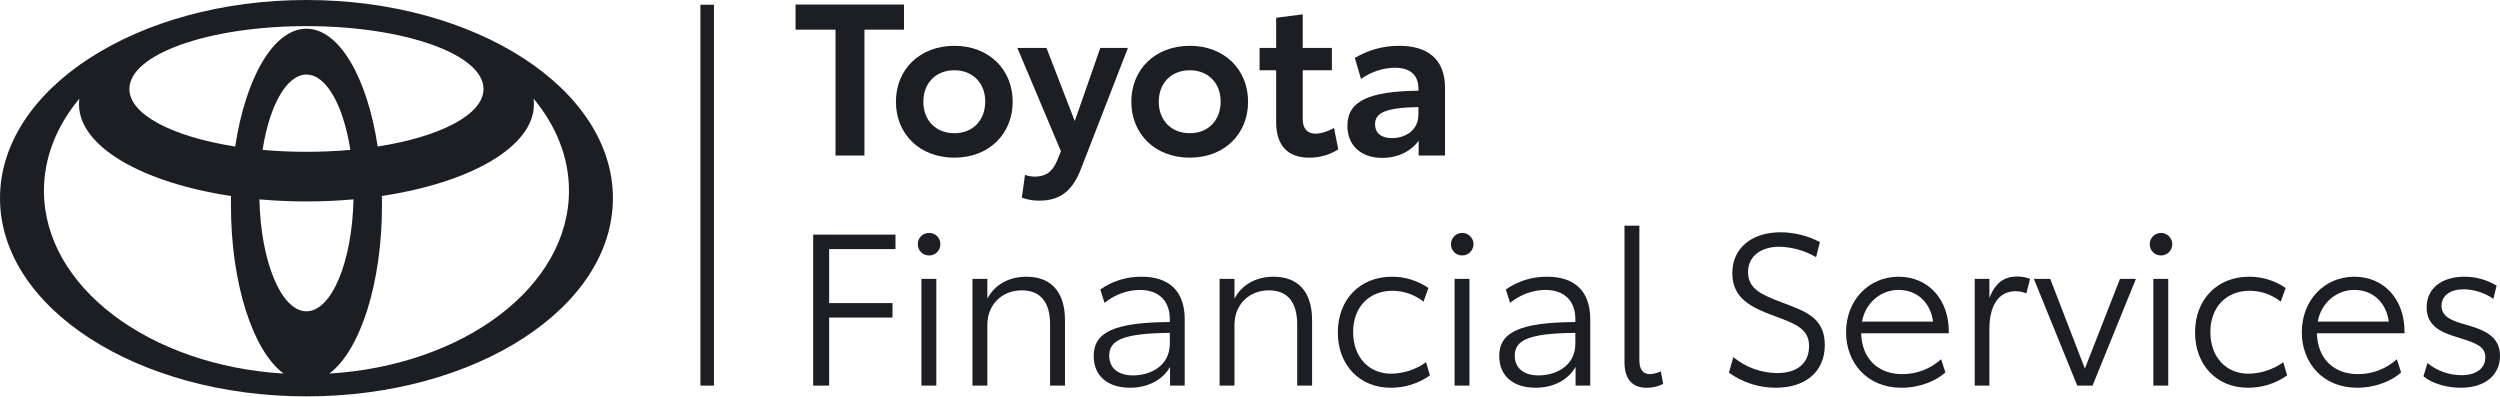
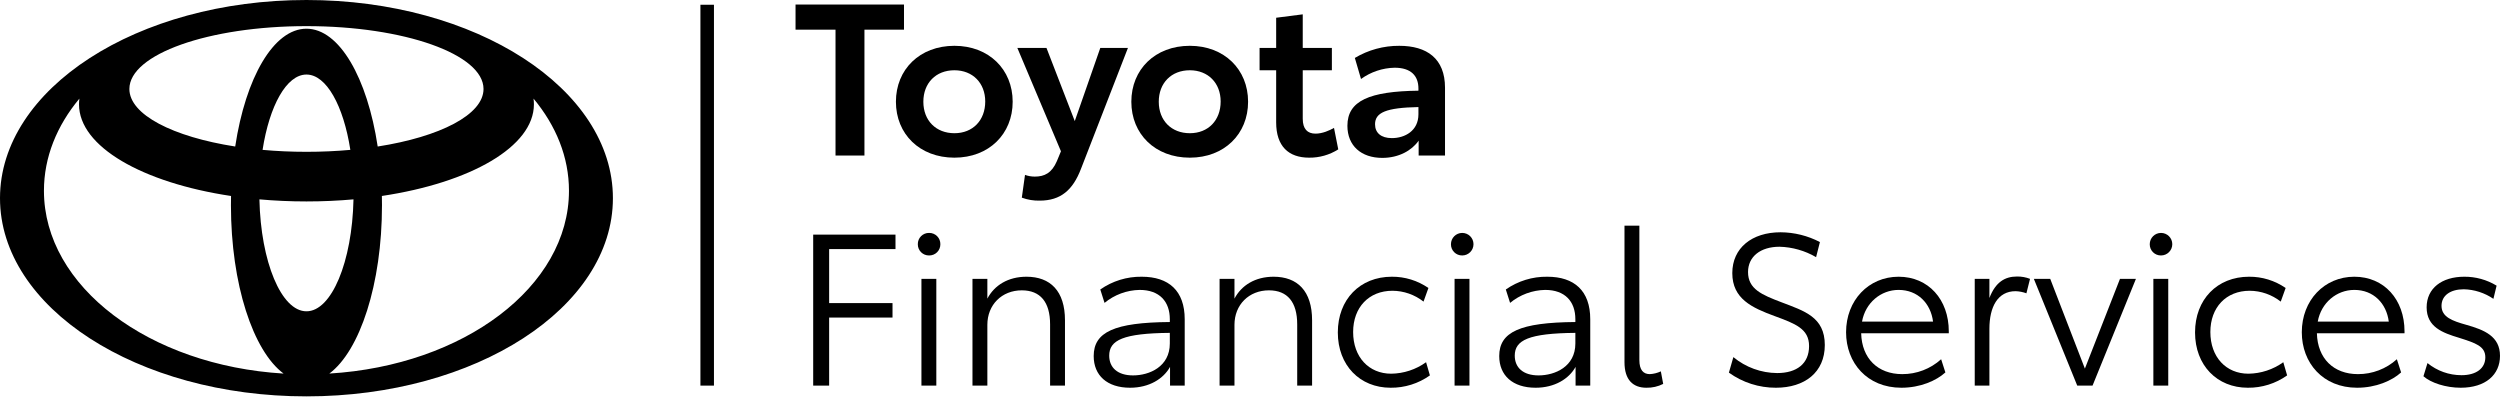
<svg xmlns="http://www.w3.org/2000/svg" width="1293.129" height="205.027" viewBox="0 0 1293.129 205.027">
  <g id="Gruppe_1169" data-name="Gruppe 1169" transform="translate(-2907.436 14748)">
    <g id="Gruppe_1168" data-name="Gruppe 1168" transform="translate(3477.739 -14791.177)">
-       <path id="Pfad_509" data-name="Pfad 509" d="M-411.788,43.177c-87.546,0-158.515,45.9-158.515,102.513S-499.334,248.2-411.788,248.2s158.514-45.9,158.514-102.513S-324.242,43.177-411.788,43.177Zm0,161.02c-13.013,0-23.642-25.632-24.331-57.9,7.851.7,15.989,1.076,24.331,1.076s16.48-.371,24.331-1.076c-.685,32.268-11.319,57.9-24.331,57.9Zm-22.7-83.5c3.545-22.806,12.374-38.962,22.7-38.962s19.16,16.156,22.7,38.962c-7.261.657-14.868,1.007-22.7,1.007s-15.445-.35-22.705-1.007Zm22.7-62.676c-17.02,0-31.5,25.442-36.854,60.944-32.233-5.034-54.739-16.467-54.739-29.767,0-17.952,41.007-32.506,91.593-32.506S-320.2,71.245-320.2,89.2c0,13.3-22.506,24.733-54.739,29.767-5.356-35.5-19.834-60.944-36.853-60.944Zm-135.786,83.824c0-17.374,6.68-33.656,18.339-47.664a21.854,21.854,0,0,0-.2,2.97c0,21.9,32.836,40.526,78.638,47.4q-.053,2.384-.053,4.8c0,40.8,11.444,75.343,27.236,87.06C-493.072,232.216-547.574,191.48-547.574,141.845ZM-399.957,236.4c15.793-11.718,27.236-46.264,27.236-87.06q0-2.415-.053-4.8c45.8-6.87,78.638-25.5,78.638-47.4a21.859,21.859,0,0,0-.2-2.97C-282.677,108.182-276,124.464-276,141.838-276,191.48-330.505,232.216-399.957,236.4Z" fill="#1d1e24" />
-       <rect id="Rechteck_509" data-name="Rechteck 509" width="7" height="197" transform="translate(-208.009 45.634)" fill="#1d1e24" />
+       <path id="Pfad_509" data-name="Pfad 509" d="M-411.788,43.177c-87.546,0-158.515,45.9-158.515,102.513S-499.334,248.2-411.788,248.2s158.514-45.9,158.514-102.513S-324.242,43.177-411.788,43.177Zm0,161.02c-13.013,0-23.642-25.632-24.331-57.9,7.851.7,15.989,1.076,24.331,1.076s16.48-.371,24.331-1.076c-.685,32.268-11.319,57.9-24.331,57.9Zm-22.7-83.5c3.545-22.806,12.374-38.962,22.7-38.962s19.16,16.156,22.7,38.962c-7.261.657-14.868,1.007-22.7,1.007s-15.445-.35-22.705-1.007Zm22.7-62.676c-17.02,0-31.5,25.442-36.854,60.944-32.233-5.034-54.739-16.467-54.739-29.767,0-17.952,41.007-32.506,91.593-32.506S-320.2,71.245-320.2,89.2c0,13.3-22.506,24.733-54.739,29.767-5.356-35.5-19.834-60.944-36.853-60.944Zm-135.786,83.824c0-17.374,6.68-33.656,18.339-47.664a21.854,21.854,0,0,0-.2,2.97c0,21.9,32.836,40.526,78.638,47.4q-.053,2.384-.053,4.8c0,40.8,11.444,75.343,27.236,87.06C-493.072,232.216-547.574,191.48-547.574,141.845ZM-399.957,236.4c15.793-11.718,27.236-46.264,27.236-87.06q0-2.415-.053-4.8c45.8-6.87,78.638-25.5,78.638-47.4a21.859,21.859,0,0,0-.2-2.97C-282.677,108.182-276,124.464-276,141.838-276,191.48-330.505,232.216-399.957,236.4Z" fill="currentColor" />
+       <rect id="Rechteck_509" data-name="Rechteck 509" width="7" height="197" transform="translate(-208.009 45.634)" fill="currentColor" />
      <g id="Toyota" style="isolation: isolate">
        <g id="Gruppe_1166" data-name="Gruppe 1166" style="isolation: isolate">
-           <path id="Pfad_510" data-name="Pfad 510" d="M-102.708,58.514h-20.46v65.12h-14.961V58.514h-20.68V45.534h56.1Z" fill="#1d1e24" />
-           <path id="Pfad_511" data-name="Pfad 511" d="M-106.888,95.8c0-16.72,12.321-28.93,30.251-28.93,17.82,0,30.14,12.21,30.14,28.93s-12.32,28.93-30.14,28.93C-94.567,124.734-106.888,112.524-106.888,95.8Zm46.2-.11c0-9.569-6.489-16.17-15.949-16.17-9.571,0-16.06,6.6-16.06,16.28,0,9.79,6.6,16.28,16.06,16.28C-67.067,112.084-60.688,105.375-60.688,95.694Z" fill="#1d1e24" />
-           <path id="Pfad_512" data-name="Pfad 512" d="M13.123,67.974l-24.31,62.59c-4.18,10.891-10.45,16.391-21.339,16.391a25.091,25.091,0,0,1-9.241-1.54l1.65-11.771a14.765,14.765,0,0,0,5.06.88c5.06,0,8.8-1.869,11.44-8.029l2.091-5.061-22.551-53.46h15.07l14.63,37.84,13.2-37.84Z" fill="#1d1e24" />
-           <path id="Pfad_513" data-name="Pfad 513" d="M14.883,95.8c0-16.72,12.319-28.93,30.25-28.93,17.82,0,30.139,12.21,30.139,28.93s-12.319,28.93-30.139,28.93C27.2,124.734,14.883,112.524,14.883,95.8Zm46.2-.11c0-9.569-6.49-16.17-15.95-16.17-9.57,0-16.061,6.6-16.061,16.28,0,9.79,6.6,16.28,16.061,16.28C54.7,112.084,61.083,105.375,61.083,95.694Z" fill="#1d1e24" />
-           <path id="Pfad_514" data-name="Pfad 514" d="M89.793,106.474V79.524h-8.58V67.974h8.58V52.354l13.75-1.76v17.38h15.07v11.55h-15.07V104.6c0,5.28,2.421,7.7,6.6,7.7,3.629,0,7.259-1.65,9.57-2.97l2.2,11.11a27.527,27.527,0,0,1-15.069,4.29C96.173,124.734,89.793,118.794,89.793,106.474Z" fill="#1d1e24" />
-           <path id="Pfad_515" data-name="Pfad 515" d="M177.133,88.544v35.09h-13.64v-7.7c-3.52,5.061-10.23,8.91-18.81,8.91-10.89,0-18.04-6.269-18.04-16.61,0-12.98,11.44-17.819,36.74-18.15v-1.1c0-6.6-3.85-10.78-12.321-10.78a30.765,30.765,0,0,0-17.379,5.83l-3.19-10.89a44.249,44.249,0,0,1,22.989-6.27C167.783,66.874,177.133,73.474,177.133,88.544Zm-13.75,13.75v-3.74c-16.83.33-22.441,2.861-22.441,8.91,0,4.4,3.08,7.15,8.691,7.15C156.343,114.614,163.383,110.875,163.383,102.294Z" fill="#1d1e24" />
+           <path id="Pfad_510" data-name="Pfad 510" d="M-102.708,58.514h-20.46v65.12h-14.961V58.514h-20.68V45.534h56.1Z" fill="currentColor" />
+           <path id="Pfad_511" data-name="Pfad 511" d="M-106.888,95.8c0-16.72,12.321-28.93,30.251-28.93,17.82,0,30.14,12.21,30.14,28.93s-12.32,28.93-30.14,28.93C-94.567,124.734-106.888,112.524-106.888,95.8Zm46.2-.11c0-9.569-6.489-16.17-15.949-16.17-9.571,0-16.06,6.6-16.06,16.28,0,9.79,6.6,16.28,16.06,16.28C-67.067,112.084-60.688,105.375-60.688,95.694Z" fill="currentColor" />
+           <path id="Pfad_512" data-name="Pfad 512" d="M13.123,67.974l-24.31,62.59c-4.18,10.891-10.45,16.391-21.339,16.391a25.091,25.091,0,0,1-9.241-1.54l1.65-11.771a14.765,14.765,0,0,0,5.06.88c5.06,0,8.8-1.869,11.44-8.029l2.091-5.061-22.551-53.46h15.07l14.63,37.84,13.2-37.84Z" fill="currentColor" />
+           <path id="Pfad_513" data-name="Pfad 513" d="M14.883,95.8c0-16.72,12.319-28.93,30.25-28.93,17.82,0,30.139,12.21,30.139,28.93s-12.319,28.93-30.139,28.93C27.2,124.734,14.883,112.524,14.883,95.8Zm46.2-.11c0-9.569-6.49-16.17-15.95-16.17-9.57,0-16.061,6.6-16.061,16.28,0,9.79,6.6,16.28,16.061,16.28C54.7,112.084,61.083,105.375,61.083,95.694Z" fill="currentColor" />
+           <path id="Pfad_514" data-name="Pfad 514" d="M89.793,106.474V79.524h-8.58V67.974h8.58V52.354l13.75-1.76v17.38h15.07v11.55h-15.07V104.6c0,5.28,2.421,7.7,6.6,7.7,3.629,0,7.259-1.65,9.57-2.97l2.2,11.11a27.527,27.527,0,0,1-15.069,4.29C96.173,124.734,89.793,118.794,89.793,106.474Z" fill="currentColor" />
+           <path id="Pfad_515" data-name="Pfad 515" d="M177.133,88.544v35.09h-13.64v-7.7c-3.52,5.061-10.23,8.91-18.81,8.91-10.89,0-18.04-6.269-18.04-16.61,0-12.98,11.44-17.819,36.74-18.15v-1.1c0-6.6-3.85-10.78-12.321-10.78a30.765,30.765,0,0,0-17.379,5.83l-3.19-10.89a44.249,44.249,0,0,1,22.989-6.27C167.783,66.874,177.133,73.474,177.133,88.544Zm-13.75,13.75v-3.74c-16.83.33-22.441,2.861-22.441,8.91,0,4.4,3.08,7.15,8.691,7.15C156.343,114.614,163.383,110.875,163.383,102.294Z" fill="currentColor" />
        </g>
      </g>
      <g id="Financial_Services" data-name="Financial Services" style="isolation: isolate">
        <g id="Gruppe_1167" data-name="Gruppe 1167" style="isolation: isolate">
-           <path id="Pfad_516" data-name="Pfad 516" d="M-149.679,164.533h42.571v7.481h-34.321v27.939h32.781v7.481h-32.781v35.2h-8.25Z" fill="#1d1e24" />
-           <path id="Pfad_517" data-name="Pfad 517" d="M-95.559,169.483a5.731,5.731,0,0,1,5.83-5.83,5.731,5.731,0,0,1,5.83,5.83,5.73,5.73,0,0,1-5.83,5.83A5.73,5.73,0,0,1-95.559,169.483Zm1.87,17.93h7.7v55.221h-7.7Z" fill="#1d1e24" />
-           <path id="Pfad_518" data-name="Pfad 518" d="M-19.44,208.863v33.771h-7.7v-31.68c0-11.551-5.059-17.6-14.63-17.6-10.339,0-17.819,7.48-17.819,17.82v31.46h-7.7V187.413h7.7v10.231c3.63-6.93,10.779-11.331,20.239-11.331C-27.03,186.313-19.44,193.684-19.44,208.863Z" fill="#1d1e24" />
-           <path id="Pfad_519" data-name="Pfad 519" d="M42.489,208.313v34.321H34.9v-9.68c-3.41,6.16-10.779,10.779-20.679,10.779-11.88,0-18.811-6.379-18.811-16.389,0-12.43,10.671-17.38,39.381-17.6v-1.43c0-9.129-5.28-15.179-15.62-15.179a29.385,29.385,0,0,0-18.15,6.71l-2.2-6.931a36.51,36.51,0,0,1,21.451-6.6C34.239,186.313,42.489,193.573,42.489,208.313Zm-7.7,12.541v-5.5c-24.091.219-31.351,3.74-31.351,11.77,0,6.16,4.291,10.23,12.321,10.23C24.229,237.354,34.789,232.844,34.789,220.854Z" fill="#1d1e24" />
-           <path id="Pfad_520" data-name="Pfad 520" d="M108.378,208.863v33.771h-7.7v-31.68c0-11.551-5.06-17.6-14.63-17.6-10.34,0-17.82,7.48-17.82,17.82v31.46h-7.7V187.413h7.7v10.231c3.63-6.93,10.78-11.331,20.24-11.331C100.788,186.313,108.378,193.684,108.378,208.863Z" fill="#1d1e24" />
-           <path id="Pfad_521" data-name="Pfad 521" d="M121.687,215.134c0-17.05,11.44-28.821,27.94-28.821a32.765,32.765,0,0,1,18.92,5.831l-2.529,7.04a26.278,26.278,0,0,0-16.061-5.611c-12.21,0-20.35,8.58-20.35,21.341,0,12.98,8.14,21.56,19.69,21.56a31.6,31.6,0,0,0,18.04-5.94l1.98,6.82a34.47,34.47,0,0,1-20.35,6.379C133.127,243.733,121.687,232.184,121.687,215.134Z" fill="#1d1e24" />
-           <path id="Pfad_522" data-name="Pfad 522" d="M180.206,169.483a5.83,5.83,0,1,1,5.83,5.83A5.73,5.73,0,0,1,180.206,169.483Zm1.87,17.93h7.7v55.221h-7.7Z" fill="#1d1e24" />
-           <path id="Pfad_523" data-name="Pfad 523" d="M252.256,208.313v34.321h-7.591v-9.68c-3.41,6.16-10.779,10.779-20.68,10.779-11.88,0-18.81-6.379-18.81-16.389,0-12.43,10.67-17.38,39.381-17.6v-1.43c0-9.129-5.281-15.179-15.62-15.179a29.391,29.391,0,0,0-18.151,6.71l-2.2-6.931a36.509,36.509,0,0,1,21.45-6.6C244.005,186.313,252.256,193.573,252.256,208.313Zm-7.7,12.541v-5.5c-24.091.219-31.351,3.74-31.351,11.77,0,6.16,4.29,10.23,12.32,10.23C233.995,237.354,244.556,232.844,244.556,220.854Z" fill="#1d1e24" />
-           <path id="Pfad_524" data-name="Pfad 524" d="M269.965,230.534V159.913h7.7v69.521c0,5.17,2.09,7.259,5.39,7.259a15.3,15.3,0,0,0,5.719-1.429l1.21,6.49a18.363,18.363,0,0,1-8.689,1.979C274.364,243.733,269.965,239.664,269.965,230.534Z" fill="#1d1e24" />
-           <path id="Pfad_525" data-name="Pfad 525" d="M323.973,235.924l2.309-8.03a35.923,35.923,0,0,0,22.66,8.25c10.12,0,16.5-4.84,16.5-13.97,0-8.91-7.04-11.55-17.82-15.51-11.66-4.29-21.891-8.91-21.891-22.221,0-12.979,10.121-21.12,24.971-21.12a44.463,44.463,0,0,1,20.35,5.061l-1.98,7.809a39.592,39.592,0,0,0-18.921-5.389c-9.79,0-16.279,5.059-16.279,13.09,0,8.8,7.149,11.769,17.27,15.62,11.77,4.509,22.44,7.59,22.44,22.11,0,14.189-10.45,22.109-25.3,22.109A41.36,41.36,0,0,1,323.973,235.924Z" fill="#1d1e24" />
-           <path id="Pfad_526" data-name="Pfad 526" d="M437.712,215.573h-45.32c.33,12.981,8.58,21.12,21.23,21.12a29.821,29.821,0,0,0,20.13-7.7l2.2,6.819c-4.73,4.291-12.98,7.92-22.77,7.92-17.71,0-28.6-12.87-28.6-28.71,0-16.5,11.66-28.71,27.171-28.71,15.4,0,25.96,11.771,25.96,28.271Zm-8.141-6.05c-1.21-9.46-7.92-16.389-17.819-16.389-9.131,0-17.16,6.6-18.921,16.389Z" fill="#1d1e24" />
-           <path id="Pfad_527" data-name="Pfad 527" d="M479.73,187.413l-1.87,7.481a17.521,17.521,0,0,0-5.609-1.1c-9.24,0-13.53,8.14-13.53,19.47v29.37h-7.59V187.413h7.59v9.9c3.189-8.25,8.03-11.11,14.3-11.11A17.835,17.835,0,0,1,479.73,187.413Z" fill="#1d1e24" />
-           <path id="Pfad_528" data-name="Pfad 528" d="M534.51,187.413l-22.441,55.221h-7.92L481.71,187.413h8.47l17.929,46.421,18.151-46.421Z" fill="#1d1e24" />
-           <path id="Pfad_529" data-name="Pfad 529" d="M541.658,169.483a5.83,5.83,0,1,1,5.83,5.83A5.73,5.73,0,0,1,541.658,169.483Zm1.87,17.93h7.7v55.221h-7.7Z" fill="#1d1e24" />
-           <path id="Pfad_530" data-name="Pfad 530" d="M565.087,215.134c0-17.05,11.44-28.821,27.94-28.821a32.761,32.761,0,0,1,18.92,5.831l-2.529,7.04a26.278,26.278,0,0,0-16.061-5.611c-12.21,0-20.349,8.58-20.349,21.341,0,12.98,8.139,21.56,19.689,21.56a31.6,31.6,0,0,0,18.04-5.94l1.981,6.82a34.476,34.476,0,0,1-20.351,6.379C576.527,243.733,565.087,232.184,565.087,215.134Z" fill="#1d1e24" />
-           <path id="Pfad_531" data-name="Pfad 531" d="M673.437,215.573h-45.32c.33,12.981,8.58,21.12,21.231,21.12a29.823,29.823,0,0,0,20.13-7.7l2.2,6.819c-4.731,4.291-12.981,7.92-22.771,7.92-17.71,0-28.6-12.87-28.6-28.71,0-16.5,11.66-28.71,27.171-28.71,15.4,0,25.959,11.771,25.959,28.271Zm-8.14-6.05c-1.21-9.46-7.92-16.389-17.819-16.389-9.131,0-17.161,6.6-18.921,16.389Z" fill="#1d1e24" />
-           <path id="Pfad_532" data-name="Pfad 532" d="M683.226,237.794l2.09-6.82a27.733,27.733,0,0,0,17.6,6.27c7.59,0,12.32-3.52,12.32-9.24s-4.95-7.37-13.64-10.12c-8.36-2.53-16.72-5.5-16.72-15.731,0-9.9,7.92-15.84,19.47-15.84a31.781,31.781,0,0,1,16.72,4.621l-1.65,6.82a28.3,28.3,0,0,0-15.29-4.95c-6.93,0-11.55,3.189-11.55,8.58,0,5.83,5.72,7.809,12.76,9.79,9.351,2.639,17.49,5.939,17.49,16.059,0,9.79-7.479,16.5-20.349,16.5C694.776,243.733,687.076,241.2,683.226,237.794Z" fill="#1d1e24" />
+           <path id="Pfad_516" data-name="Pfad 516" d="M-149.679,164.533h42.571v7.481h-34.321v27.939h32.781v7.481h-32.781v35.2h-8.25Z" fill="currentColor" />
+           <path id="Pfad_517" data-name="Pfad 517" d="M-95.559,169.483a5.731,5.731,0,0,1,5.83-5.83,5.731,5.731,0,0,1,5.83,5.83,5.73,5.73,0,0,1-5.83,5.83A5.73,5.73,0,0,1-95.559,169.483Zm1.87,17.93h7.7v55.221h-7.7Z" fill="currentColor" />
+           <path id="Pfad_518" data-name="Pfad 518" d="M-19.44,208.863v33.771h-7.7v-31.68c0-11.551-5.059-17.6-14.63-17.6-10.339,0-17.819,7.48-17.819,17.82v31.46h-7.7V187.413h7.7v10.231c3.63-6.93,10.779-11.331,20.239-11.331C-27.03,186.313-19.44,193.684-19.44,208.863Z" fill="currentColor" />
+           <path id="Pfad_519" data-name="Pfad 519" d="M42.489,208.313v34.321H34.9v-9.68c-3.41,6.16-10.779,10.779-20.679,10.779-11.88,0-18.811-6.379-18.811-16.389,0-12.43,10.671-17.38,39.381-17.6v-1.43c0-9.129-5.28-15.179-15.62-15.179a29.385,29.385,0,0,0-18.15,6.71l-2.2-6.931a36.51,36.51,0,0,1,21.451-6.6C34.239,186.313,42.489,193.573,42.489,208.313Zm-7.7,12.541v-5.5c-24.091.219-31.351,3.74-31.351,11.77,0,6.16,4.291,10.23,12.321,10.23C24.229,237.354,34.789,232.844,34.789,220.854Z" fill="currentColor" />
+           <path id="Pfad_520" data-name="Pfad 520" d="M108.378,208.863v33.771h-7.7v-31.68c0-11.551-5.06-17.6-14.63-17.6-10.34,0-17.82,7.48-17.82,17.82v31.46h-7.7V187.413h7.7v10.231c3.63-6.93,10.78-11.331,20.24-11.331C100.788,186.313,108.378,193.684,108.378,208.863Z" fill="currentColor" />
+           <path id="Pfad_521" data-name="Pfad 521" d="M121.687,215.134c0-17.05,11.44-28.821,27.94-28.821a32.765,32.765,0,0,1,18.92,5.831l-2.529,7.04a26.278,26.278,0,0,0-16.061-5.611c-12.21,0-20.35,8.58-20.35,21.341,0,12.98,8.14,21.56,19.69,21.56a31.6,31.6,0,0,0,18.04-5.94l1.98,6.82a34.47,34.47,0,0,1-20.35,6.379C133.127,243.733,121.687,232.184,121.687,215.134Z" fill="currentColor" />
+           <path id="Pfad_522" data-name="Pfad 522" d="M180.206,169.483a5.83,5.83,0,1,1,5.83,5.83A5.73,5.73,0,0,1,180.206,169.483Zm1.87,17.93h7.7v55.221h-7.7Z" fill="currentColor" />
+           <path id="Pfad_523" data-name="Pfad 523" d="M252.256,208.313v34.321h-7.591v-9.68c-3.41,6.16-10.779,10.779-20.68,10.779-11.88,0-18.81-6.379-18.81-16.389,0-12.43,10.67-17.38,39.381-17.6v-1.43c0-9.129-5.281-15.179-15.62-15.179a29.391,29.391,0,0,0-18.151,6.71l-2.2-6.931a36.509,36.509,0,0,1,21.45-6.6C244.005,186.313,252.256,193.573,252.256,208.313Zm-7.7,12.541v-5.5c-24.091.219-31.351,3.74-31.351,11.77,0,6.16,4.29,10.23,12.32,10.23C233.995,237.354,244.556,232.844,244.556,220.854Z" fill="currentColor" />
+           <path id="Pfad_524" data-name="Pfad 524" d="M269.965,230.534V159.913h7.7v69.521c0,5.17,2.09,7.259,5.39,7.259a15.3,15.3,0,0,0,5.719-1.429l1.21,6.49a18.363,18.363,0,0,1-8.689,1.979C274.364,243.733,269.965,239.664,269.965,230.534Z" fill="currentColor" />
+           <path id="Pfad_525" data-name="Pfad 525" d="M323.973,235.924l2.309-8.03a35.923,35.923,0,0,0,22.66,8.25c10.12,0,16.5-4.84,16.5-13.97,0-8.91-7.04-11.55-17.82-15.51-11.66-4.29-21.891-8.91-21.891-22.221,0-12.979,10.121-21.12,24.971-21.12a44.463,44.463,0,0,1,20.35,5.061l-1.98,7.809a39.592,39.592,0,0,0-18.921-5.389c-9.79,0-16.279,5.059-16.279,13.09,0,8.8,7.149,11.769,17.27,15.62,11.77,4.509,22.44,7.59,22.44,22.11,0,14.189-10.45,22.109-25.3,22.109A41.36,41.36,0,0,1,323.973,235.924Z" fill="currentColor" />
+           <path id="Pfad_526" data-name="Pfad 526" d="M437.712,215.573h-45.32c.33,12.981,8.58,21.12,21.23,21.12a29.821,29.821,0,0,0,20.13-7.7l2.2,6.819c-4.73,4.291-12.98,7.92-22.77,7.92-17.71,0-28.6-12.87-28.6-28.71,0-16.5,11.66-28.71,27.171-28.71,15.4,0,25.96,11.771,25.96,28.271Zm-8.141-6.05c-1.21-9.46-7.92-16.389-17.819-16.389-9.131,0-17.16,6.6-18.921,16.389Z" fill="currentColor" />
+           <path id="Pfad_527" data-name="Pfad 527" d="M479.73,187.413l-1.87,7.481a17.521,17.521,0,0,0-5.609-1.1c-9.24,0-13.53,8.14-13.53,19.47v29.37h-7.59V187.413h7.59v9.9c3.189-8.25,8.03-11.11,14.3-11.11A17.835,17.835,0,0,1,479.73,187.413Z" fill="currentColor" />
+           <path id="Pfad_528" data-name="Pfad 528" d="M534.51,187.413l-22.441,55.221h-7.92L481.71,187.413h8.47l17.929,46.421,18.151-46.421Z" fill="currentColor" />
+           <path id="Pfad_529" data-name="Pfad 529" d="M541.658,169.483a5.83,5.83,0,1,1,5.83,5.83A5.73,5.73,0,0,1,541.658,169.483Zm1.87,17.93h7.7v55.221h-7.7Z" fill="currentColor" />
+           <path id="Pfad_530" data-name="Pfad 530" d="M565.087,215.134c0-17.05,11.44-28.821,27.94-28.821a32.761,32.761,0,0,1,18.92,5.831l-2.529,7.04a26.278,26.278,0,0,0-16.061-5.611c-12.21,0-20.349,8.58-20.349,21.341,0,12.98,8.139,21.56,19.689,21.56a31.6,31.6,0,0,0,18.04-5.94l1.981,6.82a34.476,34.476,0,0,1-20.351,6.379C576.527,243.733,565.087,232.184,565.087,215.134Z" fill="currentColor" />
+           <path id="Pfad_531" data-name="Pfad 531" d="M673.437,215.573h-45.32c.33,12.981,8.58,21.12,21.231,21.12a29.823,29.823,0,0,0,20.13-7.7l2.2,6.819c-4.731,4.291-12.981,7.92-22.771,7.92-17.71,0-28.6-12.87-28.6-28.71,0-16.5,11.66-28.71,27.171-28.71,15.4,0,25.959,11.771,25.959,28.271Zm-8.14-6.05c-1.21-9.46-7.92-16.389-17.819-16.389-9.131,0-17.161,6.6-18.921,16.389Z" fill="currentColor" />
+           <path id="Pfad_532" data-name="Pfad 532" d="M683.226,237.794l2.09-6.82a27.733,27.733,0,0,0,17.6,6.27c7.59,0,12.32-3.52,12.32-9.24s-4.95-7.37-13.64-10.12c-8.36-2.53-16.72-5.5-16.72-15.731,0-9.9,7.92-15.84,19.47-15.84a31.781,31.781,0,0,1,16.72,4.621l-1.65,6.82a28.3,28.3,0,0,0-15.29-4.95c-6.93,0-11.55,3.189-11.55,8.58,0,5.83,5.72,7.809,12.76,9.79,9.351,2.639,17.49,5.939,17.49,16.059,0,9.79-7.479,16.5-20.349,16.5C694.776,243.733,687.076,241.2,683.226,237.794Z" fill="currentColor" />
        </g>
      </g>
    </g>
  </g>
</svg>
